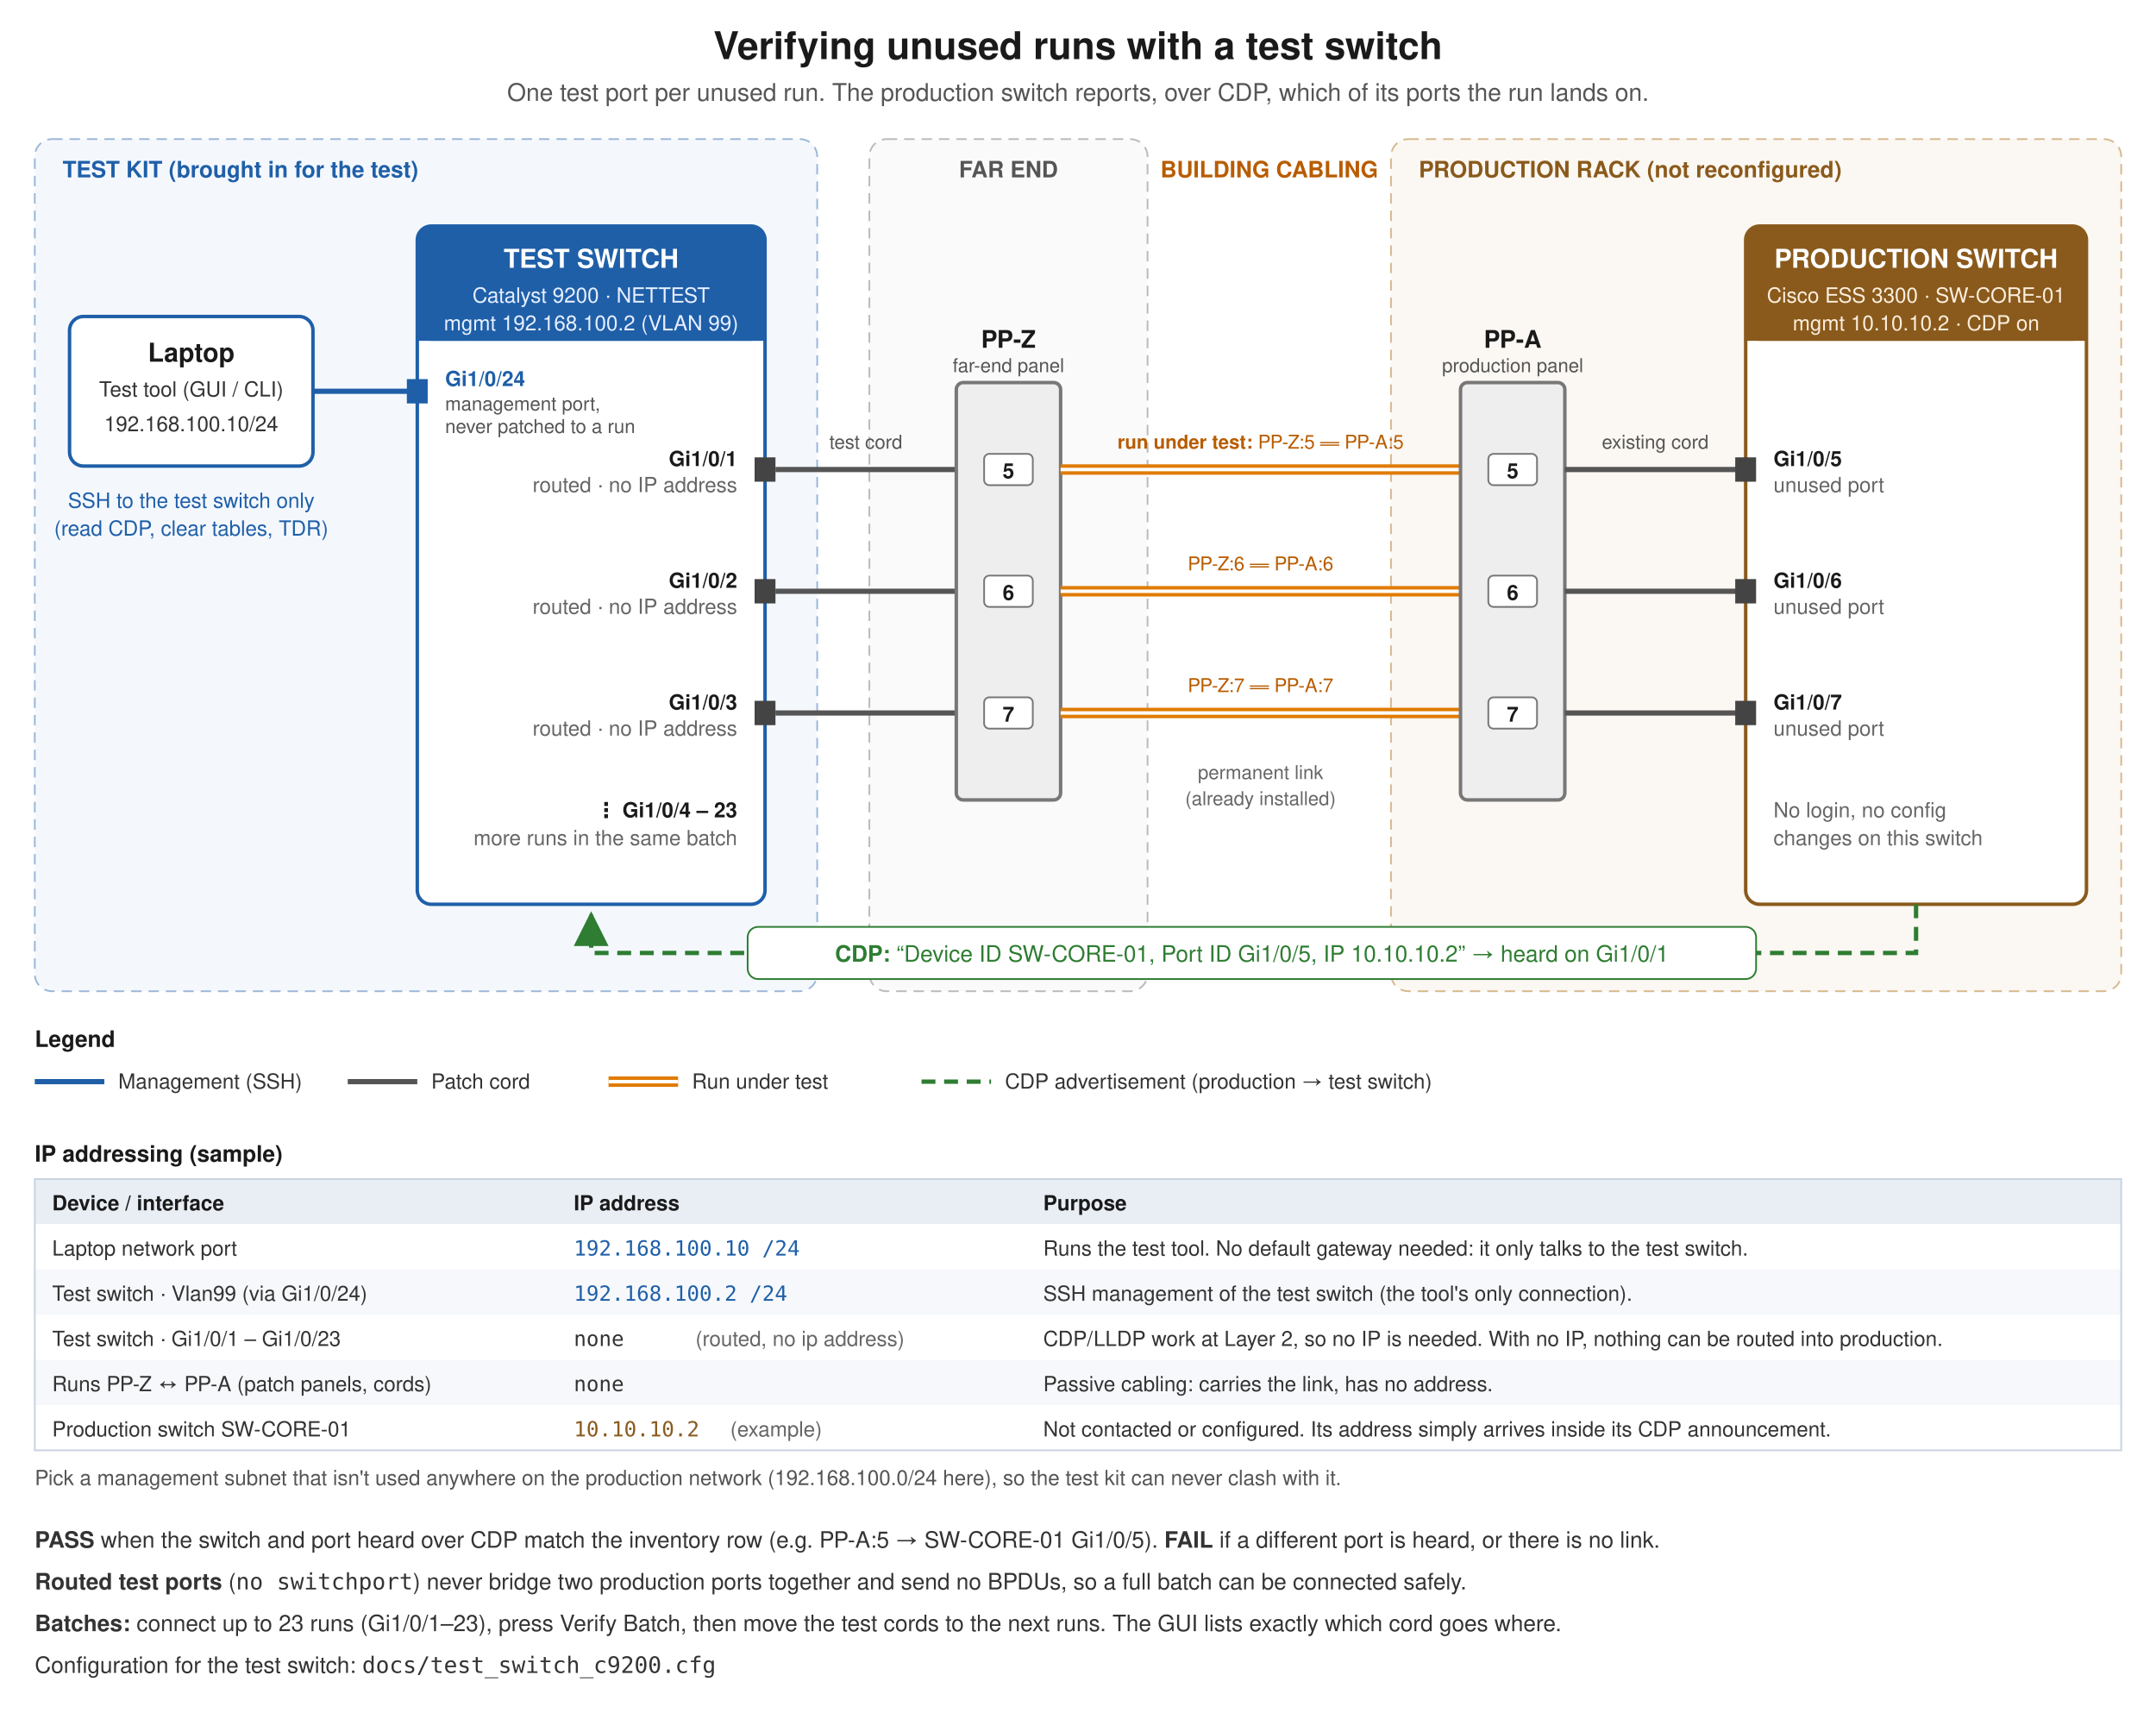
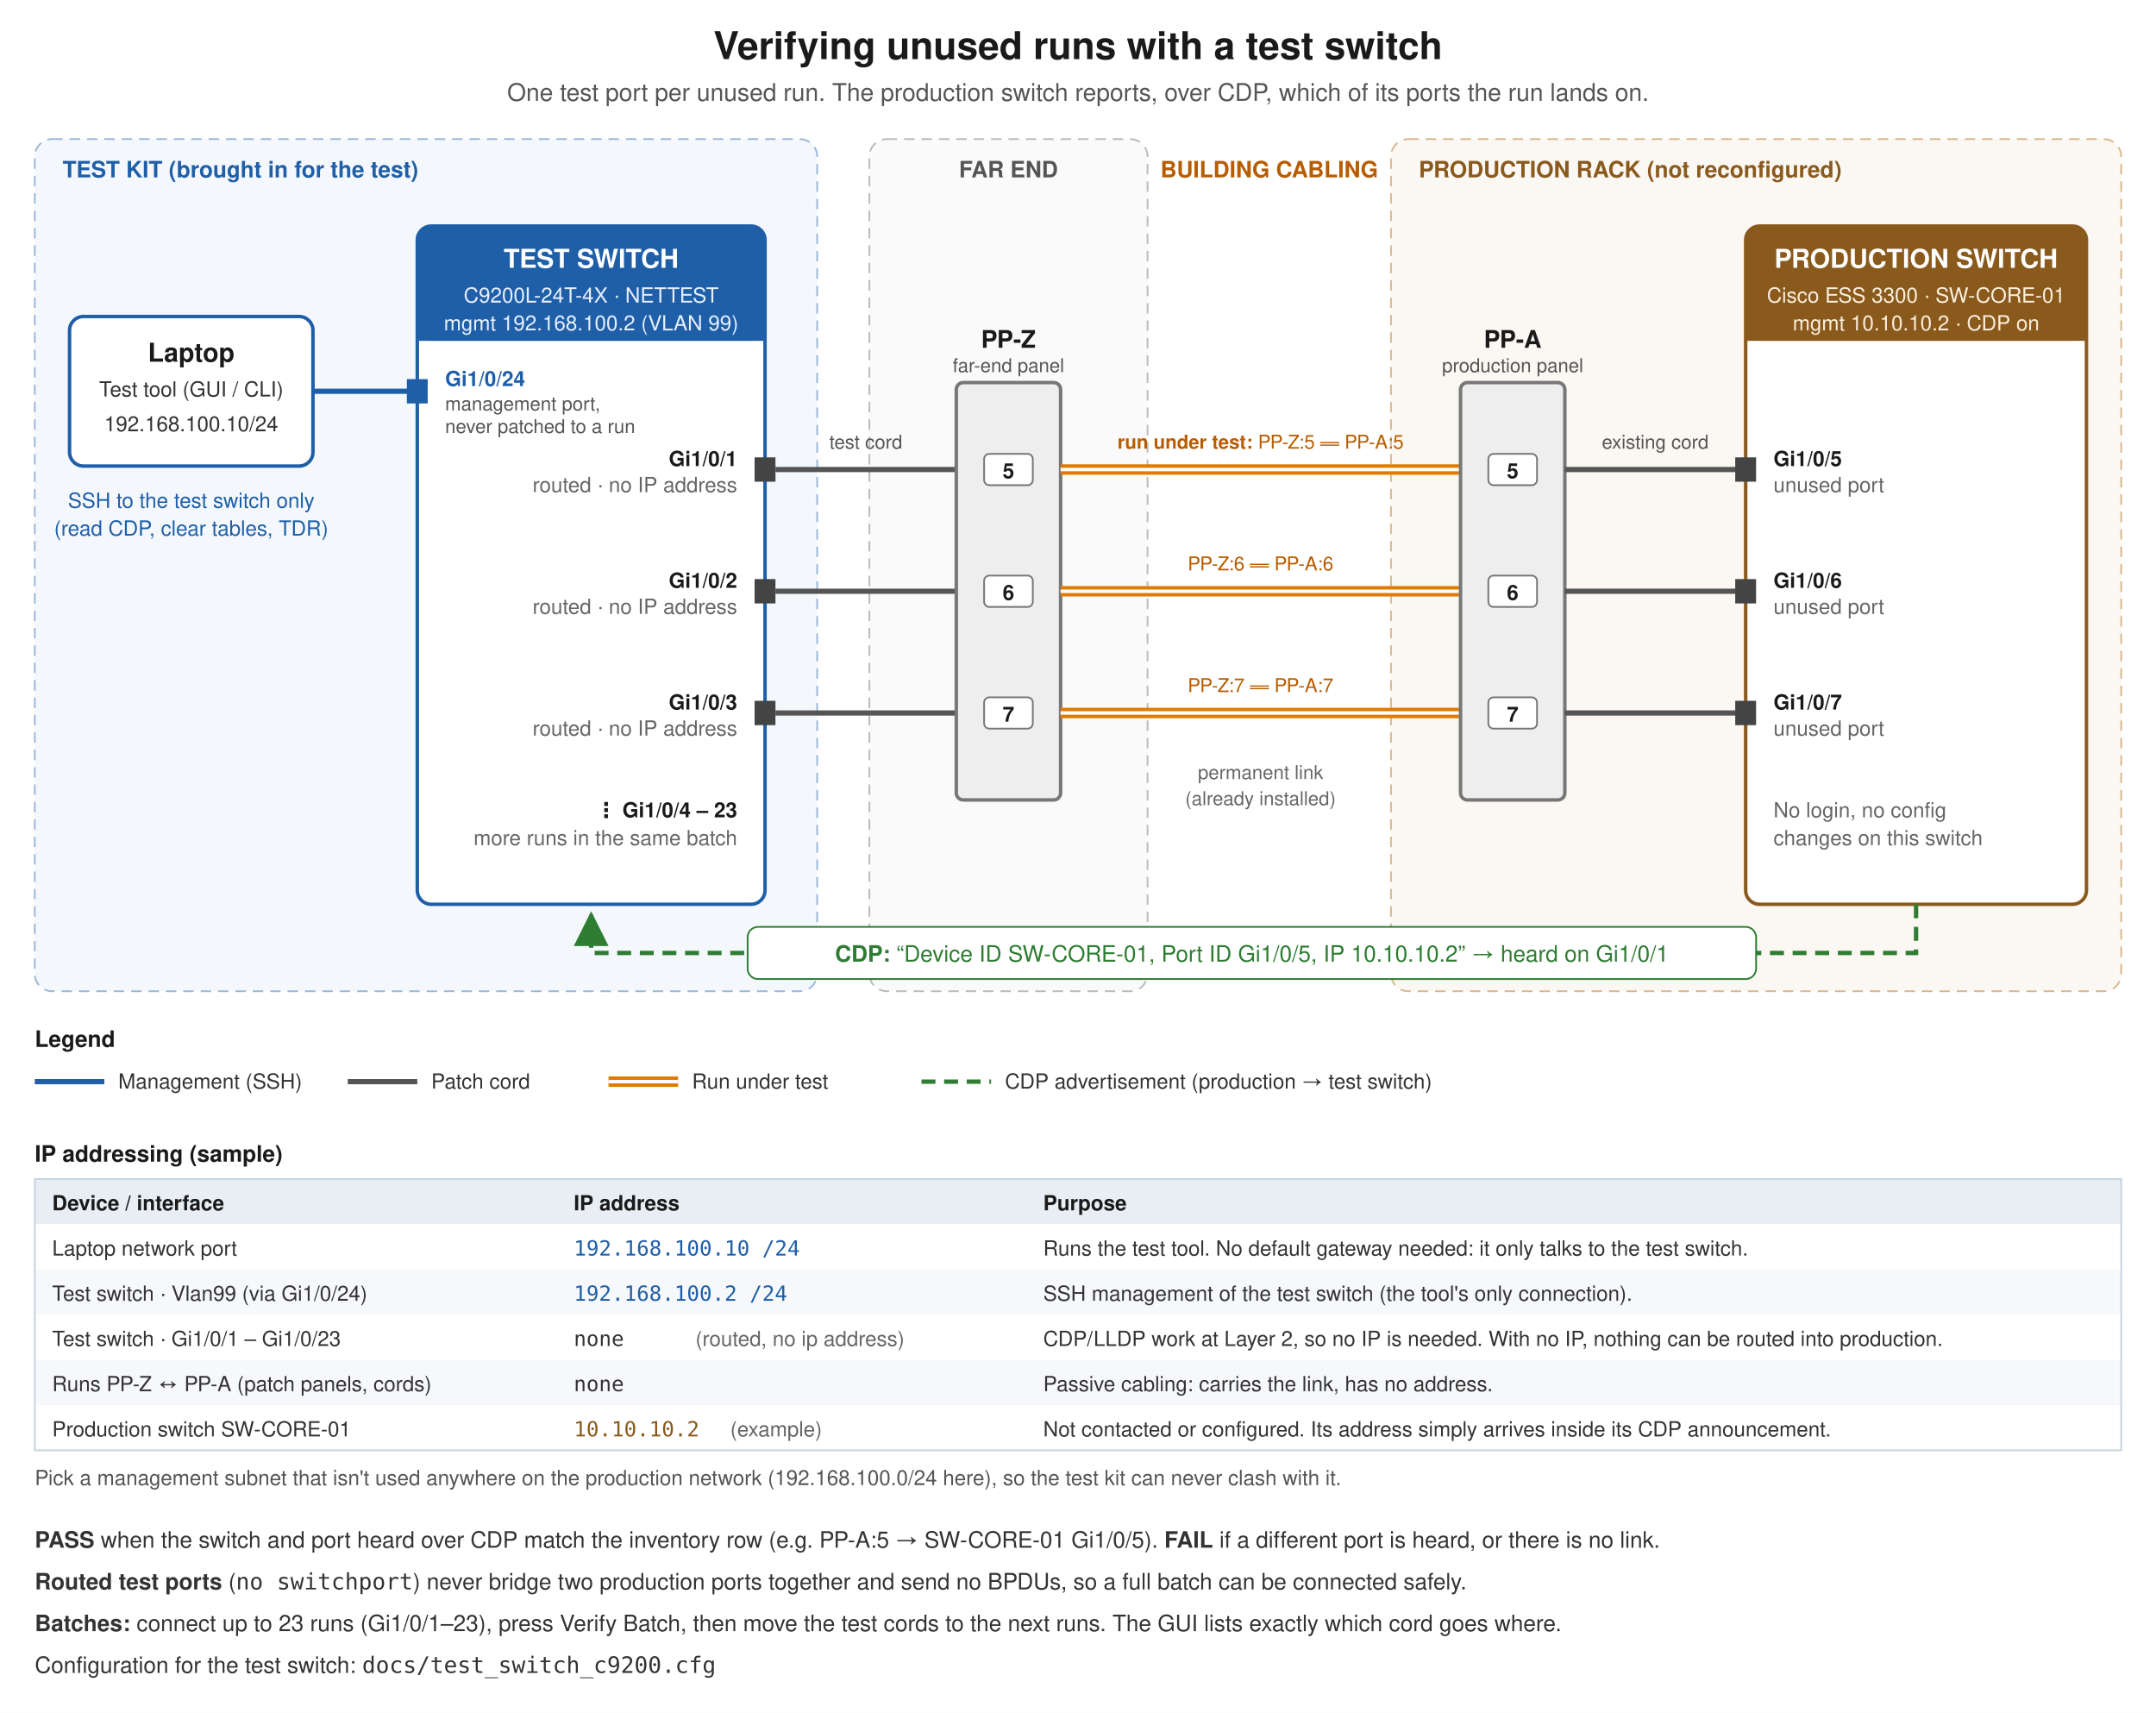
<svg xmlns="http://www.w3.org/2000/svg" viewBox="0 0 1240 985" width="1240" height="985" font-family="Segoe UI, Helvetica, Arial, sans-serif">
  <defs>
    <marker id="arrow-cdp" viewBox="0 0 10 10" refX="9" refY="5" markerWidth="8" markerHeight="8" orient="auto-start-reverse">
      <path d="M0,0 L10,5 L0,10 z" fill="#2e7d32" />
    </marker>
    <marker id="arrow-ssh" viewBox="0 0 10 10" refX="9" refY="5" markerWidth="7" markerHeight="7" orient="auto-start-reverse">
      <path d="M0,0 L10,5 L0,10 z" fill="#1f5fa8" />
    </marker>
  </defs>
  <rect x="0" y="0" width="1240" height="985" fill="#ffffff" />
  <text x="620" y="34" text-anchor="middle" font-size="22" font-weight="700" fill="#1a1a1a">Verifying unused runs with a test switch</text>
  <text x="620" y="58" text-anchor="middle" font-size="14" fill="#555">One test port per unused run. The production switch reports, over CDP, which of its ports the run lands on.</text>
  <rect x="20" y="80" width="450" height="490" rx="10" fill="#f4f8fd" stroke="#9db7d8" stroke-dasharray="6 4" />
  <text x="36" y="102" font-size="13" font-weight="700" fill="#1f5fa8">TEST KIT (brought in for the test)</text>
  <rect x="500" y="80" width="160" height="490" rx="10" fill="#fafafa" stroke="#bbb" stroke-dasharray="6 4" />
  <text x="580" y="102" text-anchor="middle" font-size="13" font-weight="700" fill="#555">FAR END</text>
  <rect x="660" y="80" width="140" height="490" fill="none" />
  <text x="730" y="102" text-anchor="middle" font-size="13" font-weight="700" fill="#b85c00">BUILDING CABLING</text>
  <rect x="800" y="80" width="420" height="490" rx="10" fill="#fbf7f2" stroke="#d7b98f" stroke-dasharray="6 4" />
  <text x="816" y="102" font-size="13" font-weight="700" fill="#8a5a1c">PRODUCTION RACK (not reconfigured)</text>
  <rect x="40" y="182" width="140" height="86" rx="8" fill="#ffffff" stroke="#1f5fa8" stroke-width="2" />
  <text x="110" y="208" text-anchor="middle" font-size="15" font-weight="700" fill="#1a1a1a">Laptop</text>
  <text x="110" y="228" text-anchor="middle" font-size="12" fill="#333">Test tool (GUI / CLI)</text>
  <text x="110" y="248" text-anchor="middle" font-size="12" fill="#333">192.168.100.10/24</text>
  <line x1="180" y1="225" x2="240" y2="225" stroke="#1f5fa8" stroke-width="3" />
  <text x="110" y="292" text-anchor="middle" font-size="12" fill="#1f5fa8">SSH to the test switch only</text>
  <text x="110" y="308" text-anchor="middle" font-size="12" fill="#1f5fa8">(read CDP, clear tables, TDR)</text>
  <rect x="240" y="130" width="200" height="390" rx="8" fill="#ffffff" stroke="#1f5fa8" stroke-width="2" />
  <rect x="240" y="130" width="200" height="66" rx="8" fill="#1f5fa8" />
  <rect x="240" y="180" width="200" height="16" fill="#1f5fa8" />
  <text x="340" y="154" text-anchor="middle" font-size="15" font-weight="700" fill="#ffffff">TEST SWITCH</text>
-   <text x="340" y="174" text-anchor="middle" font-size="12" fill="#e6efff">Catalyst 9200 · NETTEST</text>
+   <text x="340" y="174" text-anchor="middle" font-size="12" fill="#e6efff">C9200L-24T-4X · NETTEST</text>
  <text x="340" y="190" text-anchor="middle" font-size="12" fill="#e6efff">mgmt 192.168.100.2 (VLAN 99)</text>
  <rect x="234" y="218" width="12" height="14" fill="#1f5fa8" />
  <text x="256" y="222" font-size="12" fill="#1f5fa8" font-weight="700">Gi1/0/24</text>
  <text x="256" y="236" font-size="11" fill="#555">management port,</text>
  <text x="256" y="249" font-size="11" fill="#555">never patched to a run</text>
  <g font-size="12">
    <rect x="434" y="263" width="12" height="14" fill="#444" />
    <text x="424" y="268" text-anchor="end" font-weight="700" fill="#1a1a1a">Gi1/0/1</text>
    <text x="424" y="283" text-anchor="end" fill="#666">routed · no IP address</text>
    <rect x="434" y="333" width="12" height="14" fill="#444" />
    <text x="424" y="338" text-anchor="end" font-weight="700" fill="#1a1a1a">Gi1/0/2</text>
    <text x="424" y="353" text-anchor="end" fill="#666">routed · no IP address</text>
    <rect x="434" y="403" width="12" height="14" fill="#444" />
    <text x="424" y="408" text-anchor="end" font-weight="700" fill="#1a1a1a">Gi1/0/3</text>
    <text x="424" y="423" text-anchor="end" fill="#666">routed · no IP address</text>
    <text x="424" y="470" text-anchor="end" font-weight="700" fill="#1a1a1a">⋮  Gi1/0/4 – 23</text>
    <text x="424" y="486" text-anchor="end" fill="#666">more runs in the same batch</text>
  </g>
  <g stroke="#555" stroke-width="3" fill="none">
    <line x1="446" y1="270" x2="550" y2="270" />
    <line x1="446" y1="340" x2="550" y2="340" />
    <line x1="446" y1="410" x2="550" y2="410" />
  </g>
  <text x="498" y="258" text-anchor="middle" font-size="11" fill="#555">test cord</text>
  <rect x="550" y="220" width="60" height="240" rx="4" fill="#eeeeee" stroke="#777" stroke-width="2" />
  <text x="580" y="200" text-anchor="middle" font-size="14" font-weight="700" fill="#1a1a1a">PP-Z</text>
  <text x="580" y="214" text-anchor="middle" font-size="11" fill="#555">far-end panel</text>
  <g font-size="12" font-weight="700" fill="#1a1a1a" text-anchor="middle">
    <rect x="566" y="261" width="28" height="18" rx="3" fill="#fff" stroke="#777" />
    <text x="580" y="275">5</text>
    <rect x="566" y="331" width="28" height="18" rx="3" fill="#fff" stroke="#777" />
    <text x="580" y="345">6</text>
    <rect x="566" y="401" width="28" height="18" rx="3" fill="#fff" stroke="#777" />
    <text x="580" y="415">7</text>
  </g>
  <g stroke="#e07b00" stroke-width="6" fill="none">
    <line x1="610" y1="270" x2="840" y2="270" />
    <line x1="610" y1="340" x2="840" y2="340" />
    <line x1="610" y1="410" x2="840" y2="410" />
  </g>
  <g stroke="#ffffff" stroke-width="2" fill="none">
    <line x1="610" y1="270" x2="840" y2="270" />
    <line x1="610" y1="340" x2="840" y2="340" />
    <line x1="610" y1="410" x2="840" y2="410" />
  </g>
  <text x="725" y="258" text-anchor="middle" font-size="11" fill="#b85c00">
    <tspan font-weight="700">run under test:</tspan> PP-Z:5 ═ PP-A:5</text>
  <text x="725" y="328" text-anchor="middle" font-size="11" fill="#b85c00">PP-Z:6 ═ PP-A:6</text>
  <text x="725" y="398" text-anchor="middle" font-size="11" fill="#b85c00">PP-Z:7 ═ PP-A:7</text>
  <text x="725" y="448" text-anchor="middle" font-size="11" fill="#666">permanent link</text>
  <text x="725" y="463" text-anchor="middle" font-size="11" fill="#666">(already installed)</text>
  <rect x="840" y="220" width="60" height="240" rx="4" fill="#eeeeee" stroke="#777" stroke-width="2" />
  <text x="870" y="200" text-anchor="middle" font-size="14" font-weight="700" fill="#1a1a1a">PP-A</text>
  <text x="870" y="214" text-anchor="middle" font-size="11" fill="#555">production panel</text>
  <g font-size="12" font-weight="700" fill="#1a1a1a" text-anchor="middle">
    <rect x="856" y="261" width="28" height="18" rx="3" fill="#fff" stroke="#777" />
    <text x="870" y="275">5</text>
    <rect x="856" y="331" width="28" height="18" rx="3" fill="#fff" stroke="#777" />
    <text x="870" y="345">6</text>
    <rect x="856" y="401" width="28" height="18" rx="3" fill="#fff" stroke="#777" />
    <text x="870" y="415">7</text>
  </g>
  <g stroke="#555" stroke-width="3" fill="none">
    <line x1="900" y1="270" x2="1004" y2="270" />
    <line x1="900" y1="340" x2="1004" y2="340" />
    <line x1="900" y1="410" x2="1004" y2="410" />
  </g>
  <text x="952" y="258" text-anchor="middle" font-size="11" fill="#555">existing cord</text>
  <rect x="1004" y="130" width="196" height="390" rx="8" fill="#ffffff" stroke="#8a5a1c" stroke-width="2" />
  <rect x="1004" y="130" width="196" height="66" rx="8" fill="#8a5a1c" />
  <rect x="1004" y="180" width="196" height="16" fill="#8a5a1c" />
  <text x="1102" y="154" text-anchor="middle" font-size="15" font-weight="700" fill="#ffffff">PRODUCTION SWITCH</text>
  <text x="1102" y="174" text-anchor="middle" font-size="12" fill="#fbeedd">Cisco ESS 3300 · SW-CORE-01</text>
  <text x="1102" y="190" text-anchor="middle" font-size="12" fill="#fbeedd">mgmt 10.10.10.2 · CDP on</text>
  <g font-size="12">
    <rect x="998" y="263" width="12" height="14" fill="#444" />
    <text x="1020" y="268" font-weight="700" fill="#1a1a1a">Gi1/0/5</text>
    <text x="1020" y="283" fill="#666">unused port</text>
    <rect x="998" y="333" width="12" height="14" fill="#444" />
    <text x="1020" y="338" font-weight="700" fill="#1a1a1a">Gi1/0/6</text>
    <text x="1020" y="353" fill="#666">unused port</text>
    <rect x="998" y="403" width="12" height="14" fill="#444" />
    <text x="1020" y="408" font-weight="700" fill="#1a1a1a">Gi1/0/7</text>
    <text x="1020" y="423" fill="#666">unused port</text>
    <text x="1020" y="470" fill="#666">No login, no config</text>
    <text x="1020" y="486" fill="#666">changes on this switch</text>
  </g>
  <path d="M1102,520 L1102,548 L340,548 L340,526" fill="none" stroke="#2e7d32" stroke-width="2.5" stroke-dasharray="8 5" marker-end="url(#arrow-cdp)" />
  <rect x="430" y="533" width="580" height="30" rx="6" fill="#ffffff" stroke="#2e7d32" />
  <text x="720" y="553" text-anchor="middle" font-size="13" fill="#2e7d32">
    <tspan font-weight="700">CDP:</tspan> “Device ID SW-CORE-01, Port ID Gi1/0/5, IP 10.10.10.2” → heard on Gi1/0/1</text>
  <g font-size="12" fill="#333">
    <text x="20" y="602" font-size="13" font-weight="700" fill="#1a1a1a">Legend</text>
    <line x1="20" y1="622" x2="60" y2="622" stroke="#1f5fa8" stroke-width="3" />
    <text x="68" y="626">Management (SSH)</text>
    <line x1="200" y1="622" x2="240" y2="622" stroke="#555" stroke-width="3" />
    <text x="248" y="626">Patch cord</text>
    <line x1="350" y1="622" x2="390" y2="622" stroke="#e07b00" stroke-width="6" />
    <line x1="350" y1="622" x2="390" y2="622" stroke="#fff" stroke-width="2" />
    <text x="398" y="626">Run under test</text>
    <line x1="530" y1="622" x2="570" y2="622" stroke="#2e7d32" stroke-width="2.5" stroke-dasharray="8 5" />
    <text x="578" y="626">CDP advertisement (production → test switch)</text>
  </g>
  <g font-size="12" fill="#333">
    <text x="20" y="668" font-size="13" font-weight="700" fill="#1a1a1a">IP addressing (sample)</text>
    <rect x="20" y="678" width="1200" height="26" fill="#e9eef5" />
    <text x="30" y="696" font-weight="700" fill="#1a1a1a">Device / interface</text>
    <text x="330" y="696" font-weight="700" fill="#1a1a1a">IP address</text>
    <text x="600" y="696" font-weight="700" fill="#1a1a1a">Purpose</text>
    <rect x="20" y="704" width="1200" height="26" fill="#ffffff" />
    <text x="30" y="722">Laptop network port</text>
    <text x="330" y="722" font-family="Consolas, monospace" fill="#1f5fa8">192.168.100.10 /24</text>
    <text x="600" y="722">Runs the test tool. No default gateway needed: it only talks to the test switch.</text>
    <rect x="20" y="730" width="1200" height="26" fill="#f6f8fb" />
    <text x="30" y="748">Test switch · Vlan99 (via Gi1/0/24)</text>
    <text x="330" y="748" font-family="Consolas, monospace" fill="#1f5fa8">192.168.100.2 /24</text>
    <text x="600" y="748">SSH management of the test switch (the tool's only connection).</text>
    <rect x="20" y="756" width="1200" height="26" fill="#ffffff" />
    <text x="30" y="774">Test switch · Gi1/0/1 – Gi1/0/23</text>
    <text x="330" y="774" font-family="Consolas, monospace">none</text>
    <text x="400" y="774" fill="#666">(routed, no ip address)</text>
    <text x="600" y="774">CDP/LLDP work at Layer 2, so no IP is needed. With no IP, nothing can be routed into production.</text>
    <rect x="20" y="782" width="1200" height="26" fill="#f6f8fb" />
    <text x="30" y="800">Runs PP-Z ↔ PP-A (patch panels, cords)</text>
    <text x="330" y="800" font-family="Consolas, monospace">none</text>
    <text x="600" y="800">Passive cabling: carries the link, has no address.</text>
    <rect x="20" y="808" width="1200" height="26" fill="#ffffff" />
    <text x="30" y="826">Production switch SW-CORE-01</text>
    <text x="330" y="826" font-family="Consolas, monospace" fill="#8a5a1c">10.10.10.2</text>
    <text x="420" y="826" fill="#666">(example)</text>
    <text x="600" y="826">Not contacted or configured. Its address simply arrives inside its CDP announcement.</text>
    <rect x="20" y="678" width="1200" height="156" fill="none" stroke="#c9d3e0" />
    <text x="20" y="854" fill="#555">Pick a management subnet that isn't used anywhere on the production network (192.168.100.0/24 here), so the test kit can never clash with it.</text>
  </g>
  <g font-size="13" fill="#333">
    <text x="20" y="890">
      <tspan font-weight="700">PASS</tspan> when the switch and port heard over CDP match the inventory row (e.g. PP-A:5 → SW-CORE-01 Gi1/0/5). <tspan font-weight="700">FAIL</tspan> if a different port is heard, or there is no link.</text>
    <text x="20" y="914">
      <tspan font-weight="700">Routed test ports</tspan> (<tspan font-family="Consolas, monospace">no switchport</tspan>) never bridge two production ports together and send no BPDUs, so a full batch can be connected safely.</text>
    <text x="20" y="938">
      <tspan font-weight="700">Batches:</tspan> connect up to 23 runs (Gi1/0/1–23), press Verify Batch, then move the test cords to the next runs. The GUI lists exactly which cord goes where.</text>
    <text x="20" y="962">Configuration for the test switch: <tspan font-family="Consolas, monospace">docs/test_switch_c9200.cfg</tspan>
    </text>
  </g>
</svg>
